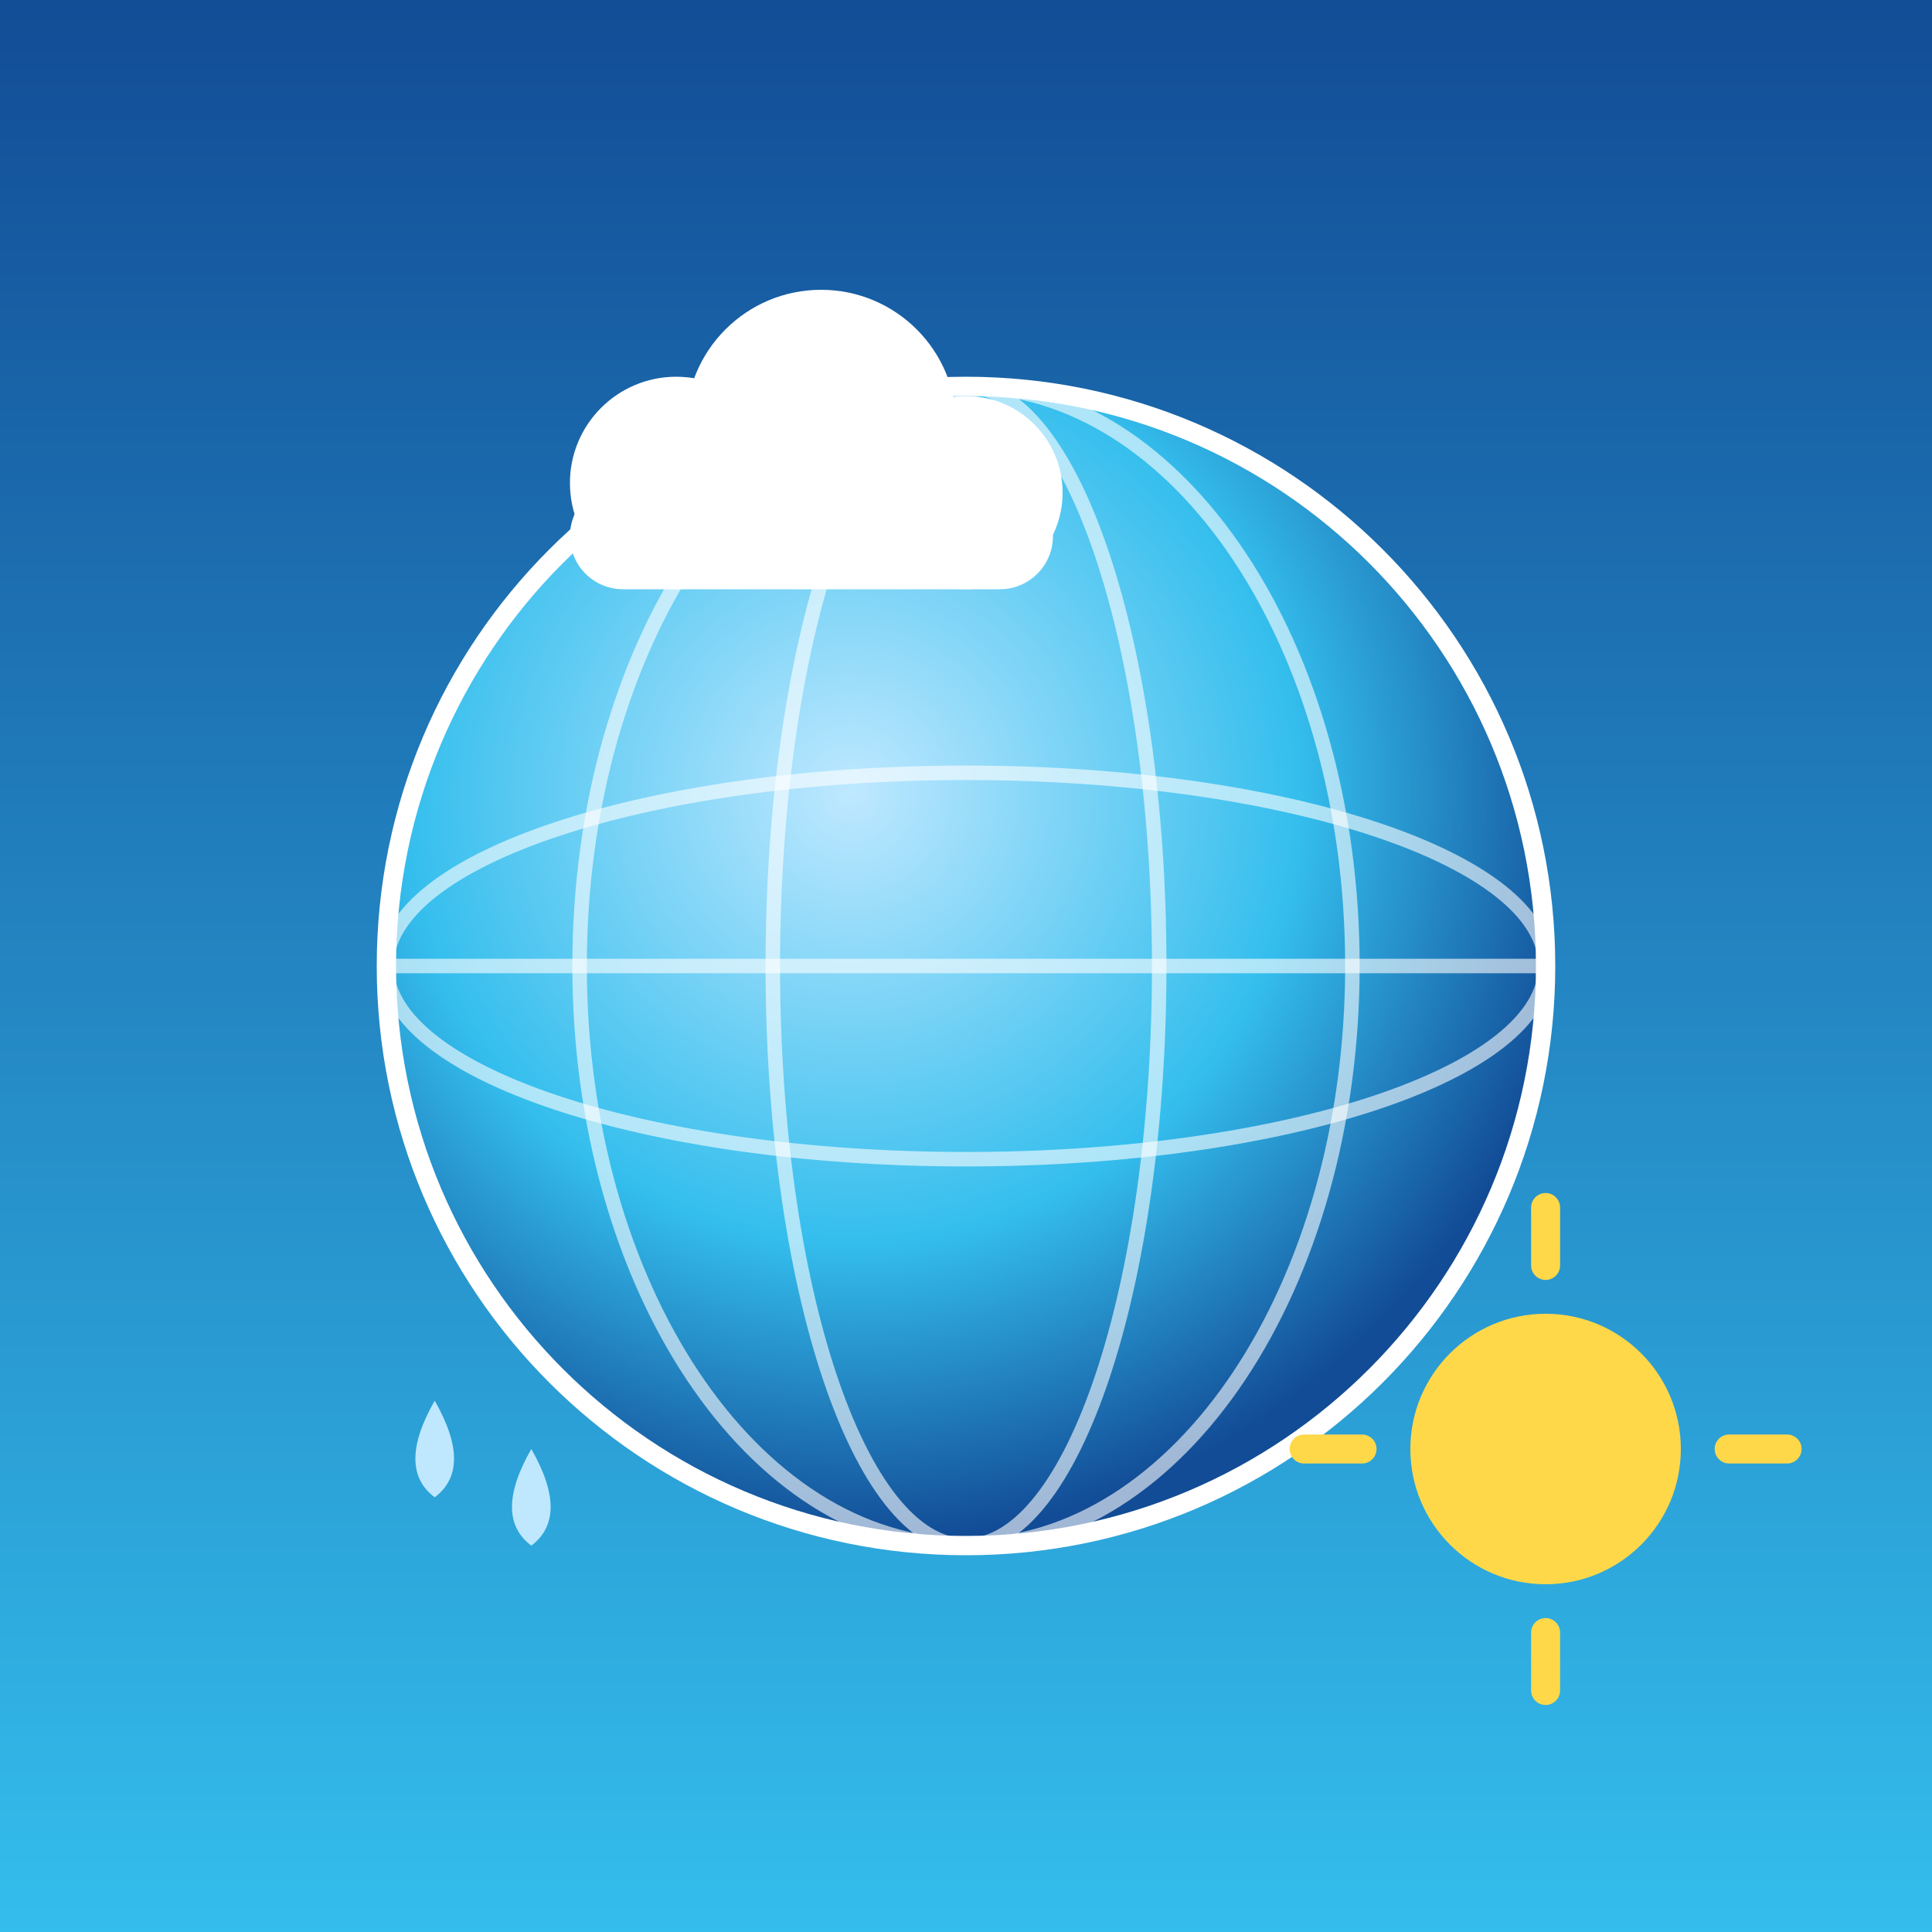
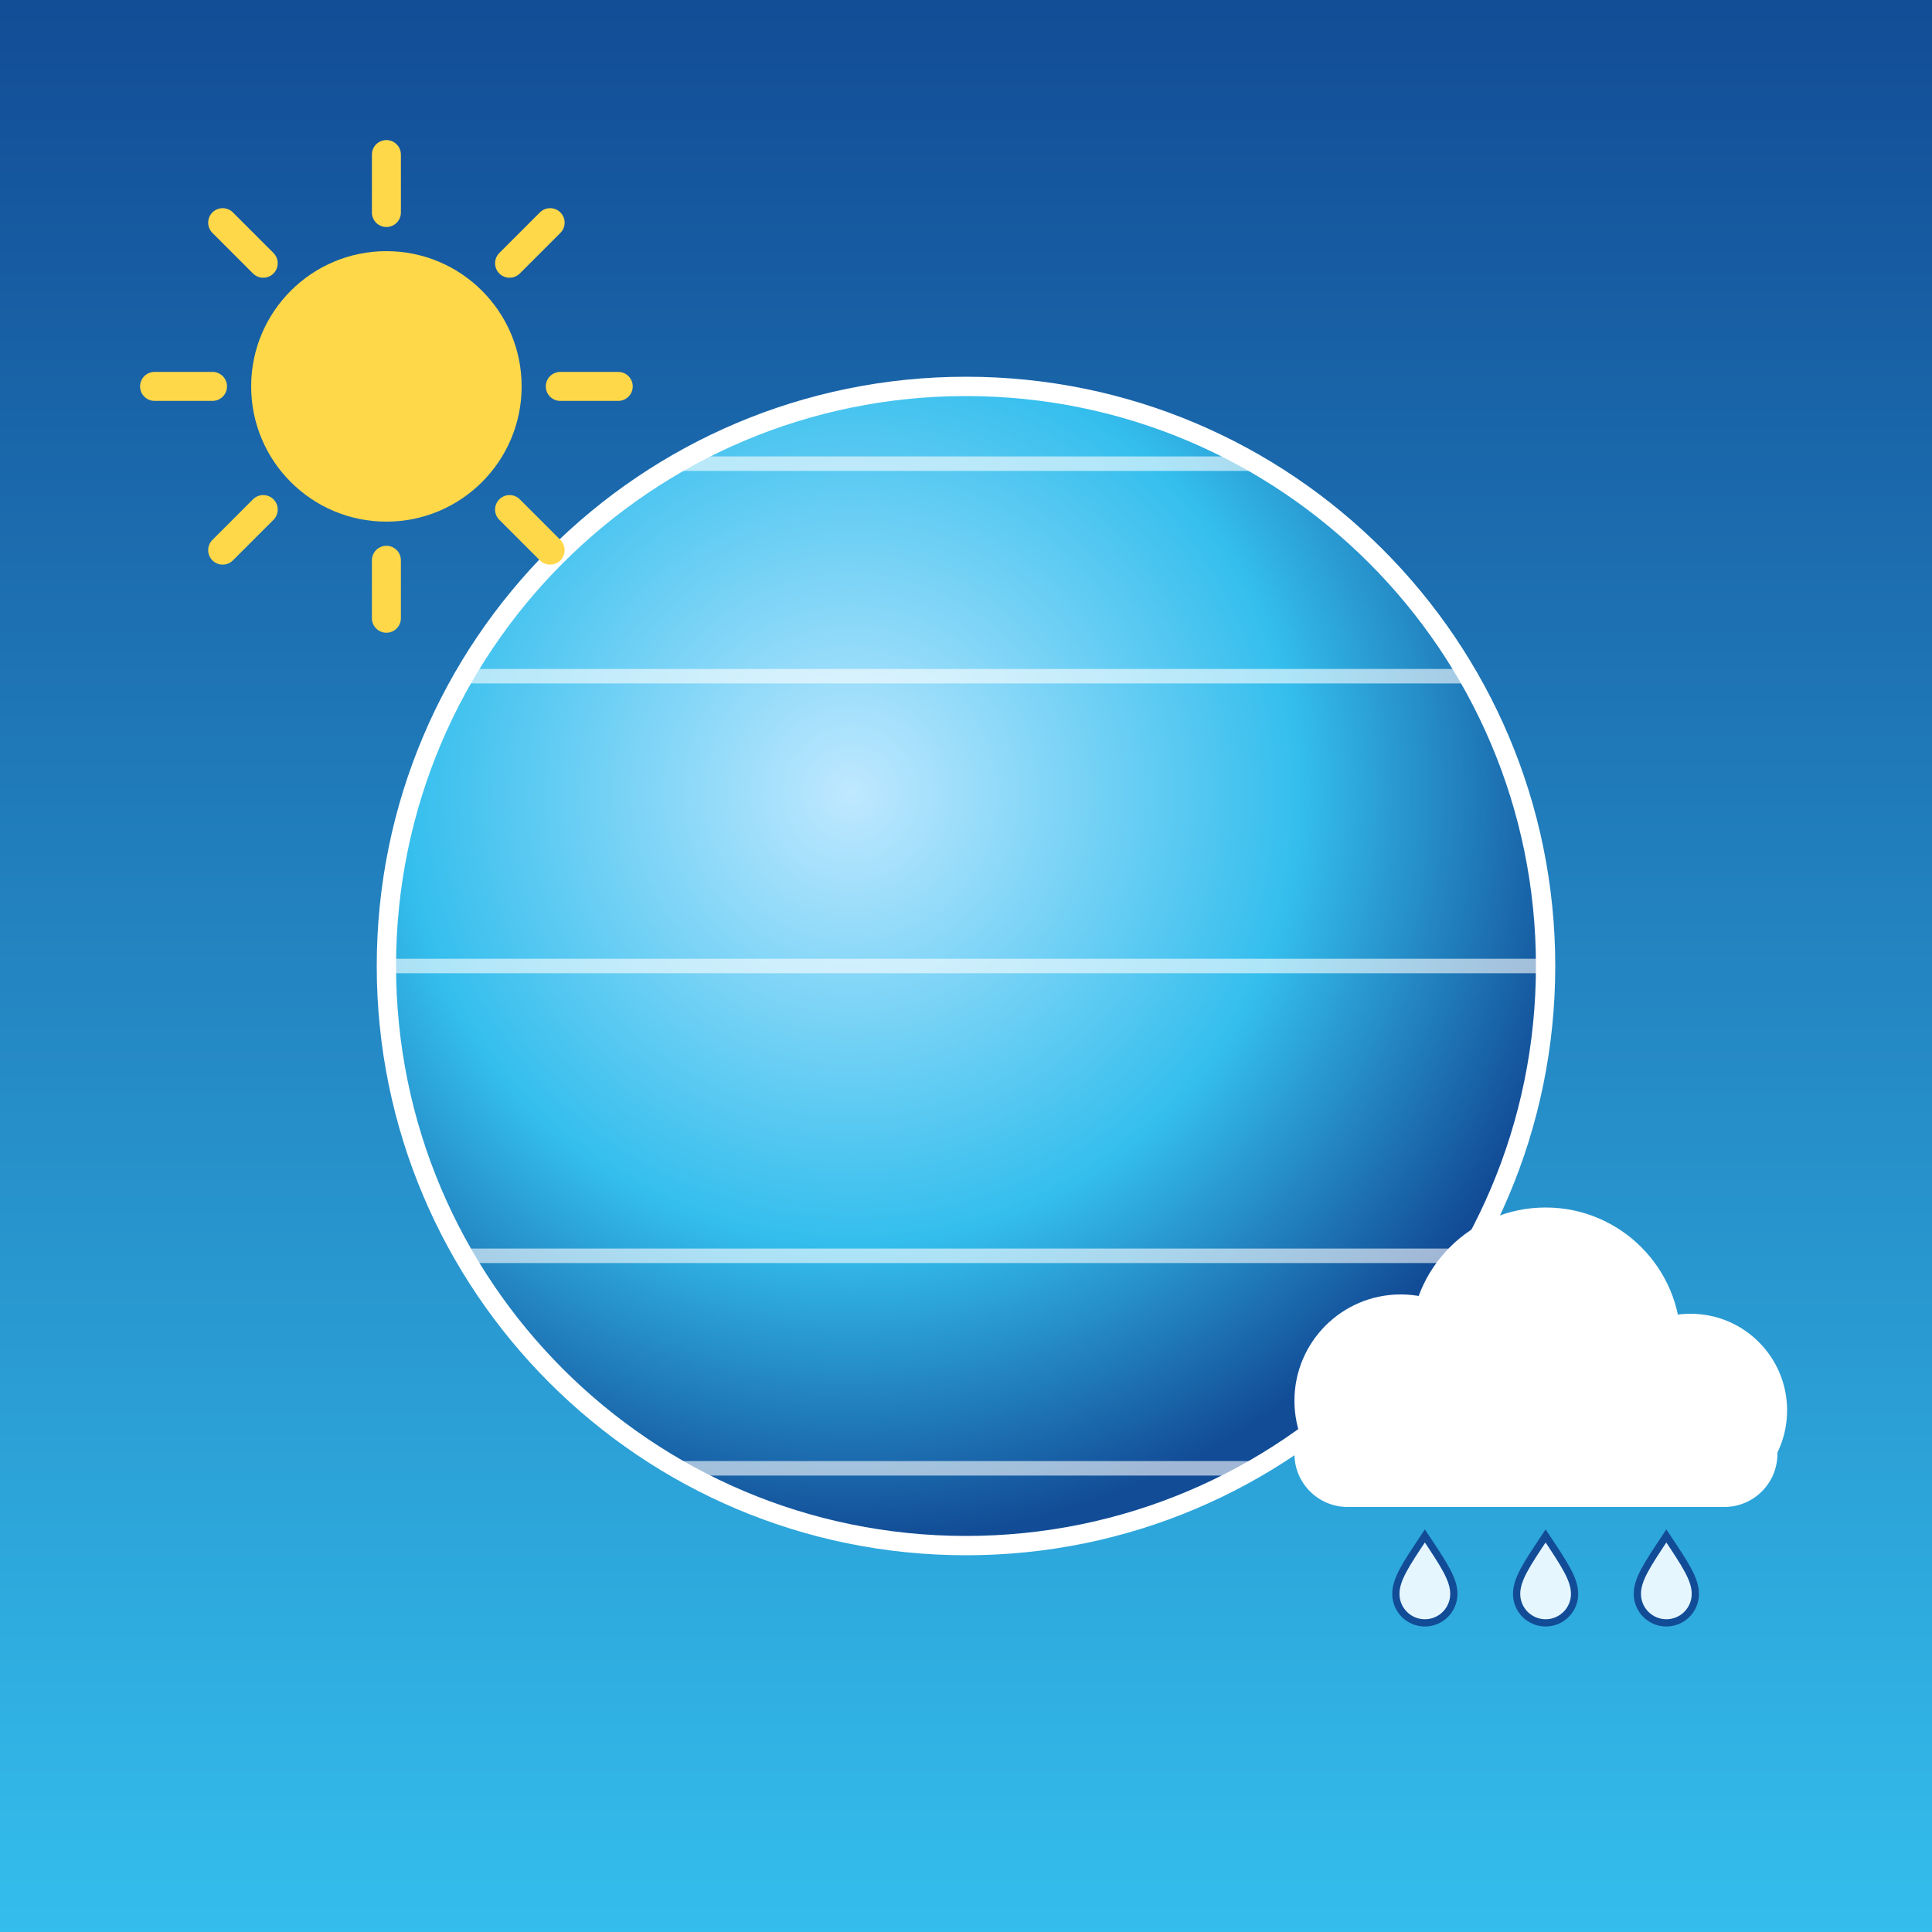
<svg xmlns="http://www.w3.org/2000/svg" viewBox="0 0 400 400">
  <defs>
    <linearGradient id="sky" x1="0" y1="0" x2="0" y2="1">
      <stop offset="0%" stop-color="#124c96" />
      <stop offset="100%" stop-color="#34beed" />
    </linearGradient>
    <radialGradient id="globe" cx="40%" cy="35%" r="65%">
      <stop offset="0%" stop-color="#bfe8ff" />
      <stop offset="60%" stop-color="#34beed" />
      <stop offset="100%" stop-color="#124c96" />
    </radialGradient>
  </defs>
  <rect width="400" height="400" fill="url(#sky)" />
-   <circle cx="200" cy="200" r="120" fill="url(#globe)" stroke="#ffffff" stroke-width="4" />
+   <circle cx="200" cy="200" r="120" fill="url(#globe)" />
  <g fill="none" stroke="#ffffff" stroke-opacity="0.6" stroke-width="3">
-     <ellipse cx="200" cy="200" rx="120" ry="40" />
    <line x1="80" y1="200" x2="320" y2="200" />
-     <ellipse cx="200" cy="200" rx="40" ry="120">
-       <animate attributeName="rx" values="120;0;120" dur="4s" repeatCount="indefinite" />
+     <line x1="96" y1="140" x2="304" y2="140" />
+     <line x1="96" y1="260" x2="304" y2="260" />
+     <line x1="140" y1="96" x2="260" y2="96" />
+     <line x1="140" y1="304" x2="260" y2="304" />
+     <ellipse cx="200" cy="200" rx="0" ry="120">
+       <animate attributeName="rx" values="0;45;83;110;120;113;89;53;8" dur="6s" begin="-0s" repeatCount="indefinite" />
    </ellipse>
-     <ellipse cx="200" cy="200" rx="80" ry="120">
-       <animate attributeName="rx" values="0;120;0" dur="4s" repeatCount="indefinite" />
+     <ellipse cx="200" cy="200" rx="0" ry="120">
+       <animate attributeName="rx" values="0;45;83;110;120;113;89;53;8" dur="6s" begin="-1.5s" repeatCount="indefinite" />
+     </ellipse>
+     <ellipse cx="200" cy="200" rx="0" ry="120">
+       <animate attributeName="rx" values="0;45;83;110;120;113;89;53;8" dur="6s" begin="-3s" repeatCount="indefinite" />
+     </ellipse>
+     <ellipse cx="200" cy="200" rx="0" ry="120">
+       <animate attributeName="rx" values="0;45;83;110;120;113;89;53;8" dur="6s" begin="-4.5s" repeatCount="indefinite" />
    </ellipse>
  </g>
-   <g>
-     <animateTransform attributeName="transform" type="translate" values="-60 0;60 0;-60 0" dur="8s" repeatCount="indefinite" />
+   <circle cx="200" cy="200" r="120" fill="none" stroke="#ffffff" stroke-width="4" />
+   <g transform="translate(150 190)">
+     <g fill="#e6f6ff" stroke="#124c96" stroke-width="1.5">
+       <path transform="translate(145 128)" d="M0 0 C4 6 6 9 6 12 A6 6 0 0 1 -6 12 C-6 9 -4 6 0 0z">
+         <animateTransform attributeName="transform" type="translate" values="145 128;145 168" dur="1.2s" begin="-0s" repeatCount="indefinite" />
+         <animate attributeName="opacity" values="1;0" dur="1.2s" begin="-0s" repeatCount="indefinite" />
+       </path>
+       <path transform="translate(170 128)" d="M0 0 C4 6 6 9 6 12 A6 6 0 0 1 -6 12 C-6 9 -4 6 0 0z">
+         <animateTransform attributeName="transform" type="translate" values="170 128;170 168" dur="1.2s" begin="-0.4s" repeatCount="indefinite" />
+         <animate attributeName="opacity" values="1;0" dur="1.2s" begin="-0.4s" repeatCount="indefinite" />
+       </path>
+       <path transform="translate(195 128)" d="M0 0 C4 6 6 9 6 12 A6 6 0 0 1 -6 12 C-6 9 -4 6 0 0z">
+         <animateTransform attributeName="transform" type="translate" values="195 128;195 168" dur="1.2s" begin="-0.8s" repeatCount="indefinite" />
+         <animate attributeName="opacity" values="1;0" dur="1.2s" begin="-0.8s" repeatCount="indefinite" />
+       </path>
+     </g>
    <g fill="#ffffff">
      <circle cx="140" cy="100" r="22" />
      <circle cx="170" cy="88" r="28" />
      <circle cx="200" cy="102" r="20" />
      <rect x="118" y="100" width="100" height="22" rx="11" />
    </g>
  </g>
  <g>
-     <animateTransform attributeName="transform" type="rotate" from="0 320 300" to="360 320 300" dur="10s" repeatCount="indefinite" />
+     <animateTransform attributeName="transform" type="rotate" from="0 80 80" to="360 80 80" dur="10s" repeatCount="indefinite" />
    <g stroke="#ffd84a" stroke-width="6" stroke-linecap="round">
-       <line x1="320" y1="250" x2="320" y2="262" />
-       <line x1="320" y1="338" x2="320" y2="350" />
-       <line x1="270" y1="300" x2="282" y2="300" />
-       <line x1="358" y1="300" x2="370" y2="300" />
+       <line x1="116" y1="80" x2="128" y2="80" />
+       <line x1="105.5" y1="105.5" x2="113.9" y2="113.9" />
+       <line x1="80" y1="116" x2="80" y2="128" />
+       <line x1="54.5" y1="105.5" x2="46.1" y2="113.9" />
+       <line x1="44" y1="80" x2="32" y2="80" />
+       <line x1="54.5" y1="54.5" x2="46.1" y2="46.1" />
+       <line x1="80" y1="44" x2="80" y2="32" />
+       <line x1="105.5" y1="54.5" x2="113.9" y2="46.1" />
    </g>
  </g>
-   <circle cx="320" cy="300" r="28" fill="#ffd84a" />
-   <g fill="#bfe8ff">
-     <path d="M90 290 q8 14 0 20 q-8 -6 0 -20z">
-       <animateTransform attributeName="transform" type="translate" values="0 -10;0 30" dur="1.2s" repeatCount="indefinite" />
-     </path>
-     <path d="M110 300 q8 14 0 20 q-8 -6 0 -20z">
-       <animateTransform attributeName="transform" type="translate" values="0 -20;0 20" dur="1s" repeatCount="indefinite" />
-     </path>
-   </g>
+   <circle cx="80" cy="80" r="28" fill="#ffd84a" />
</svg>
